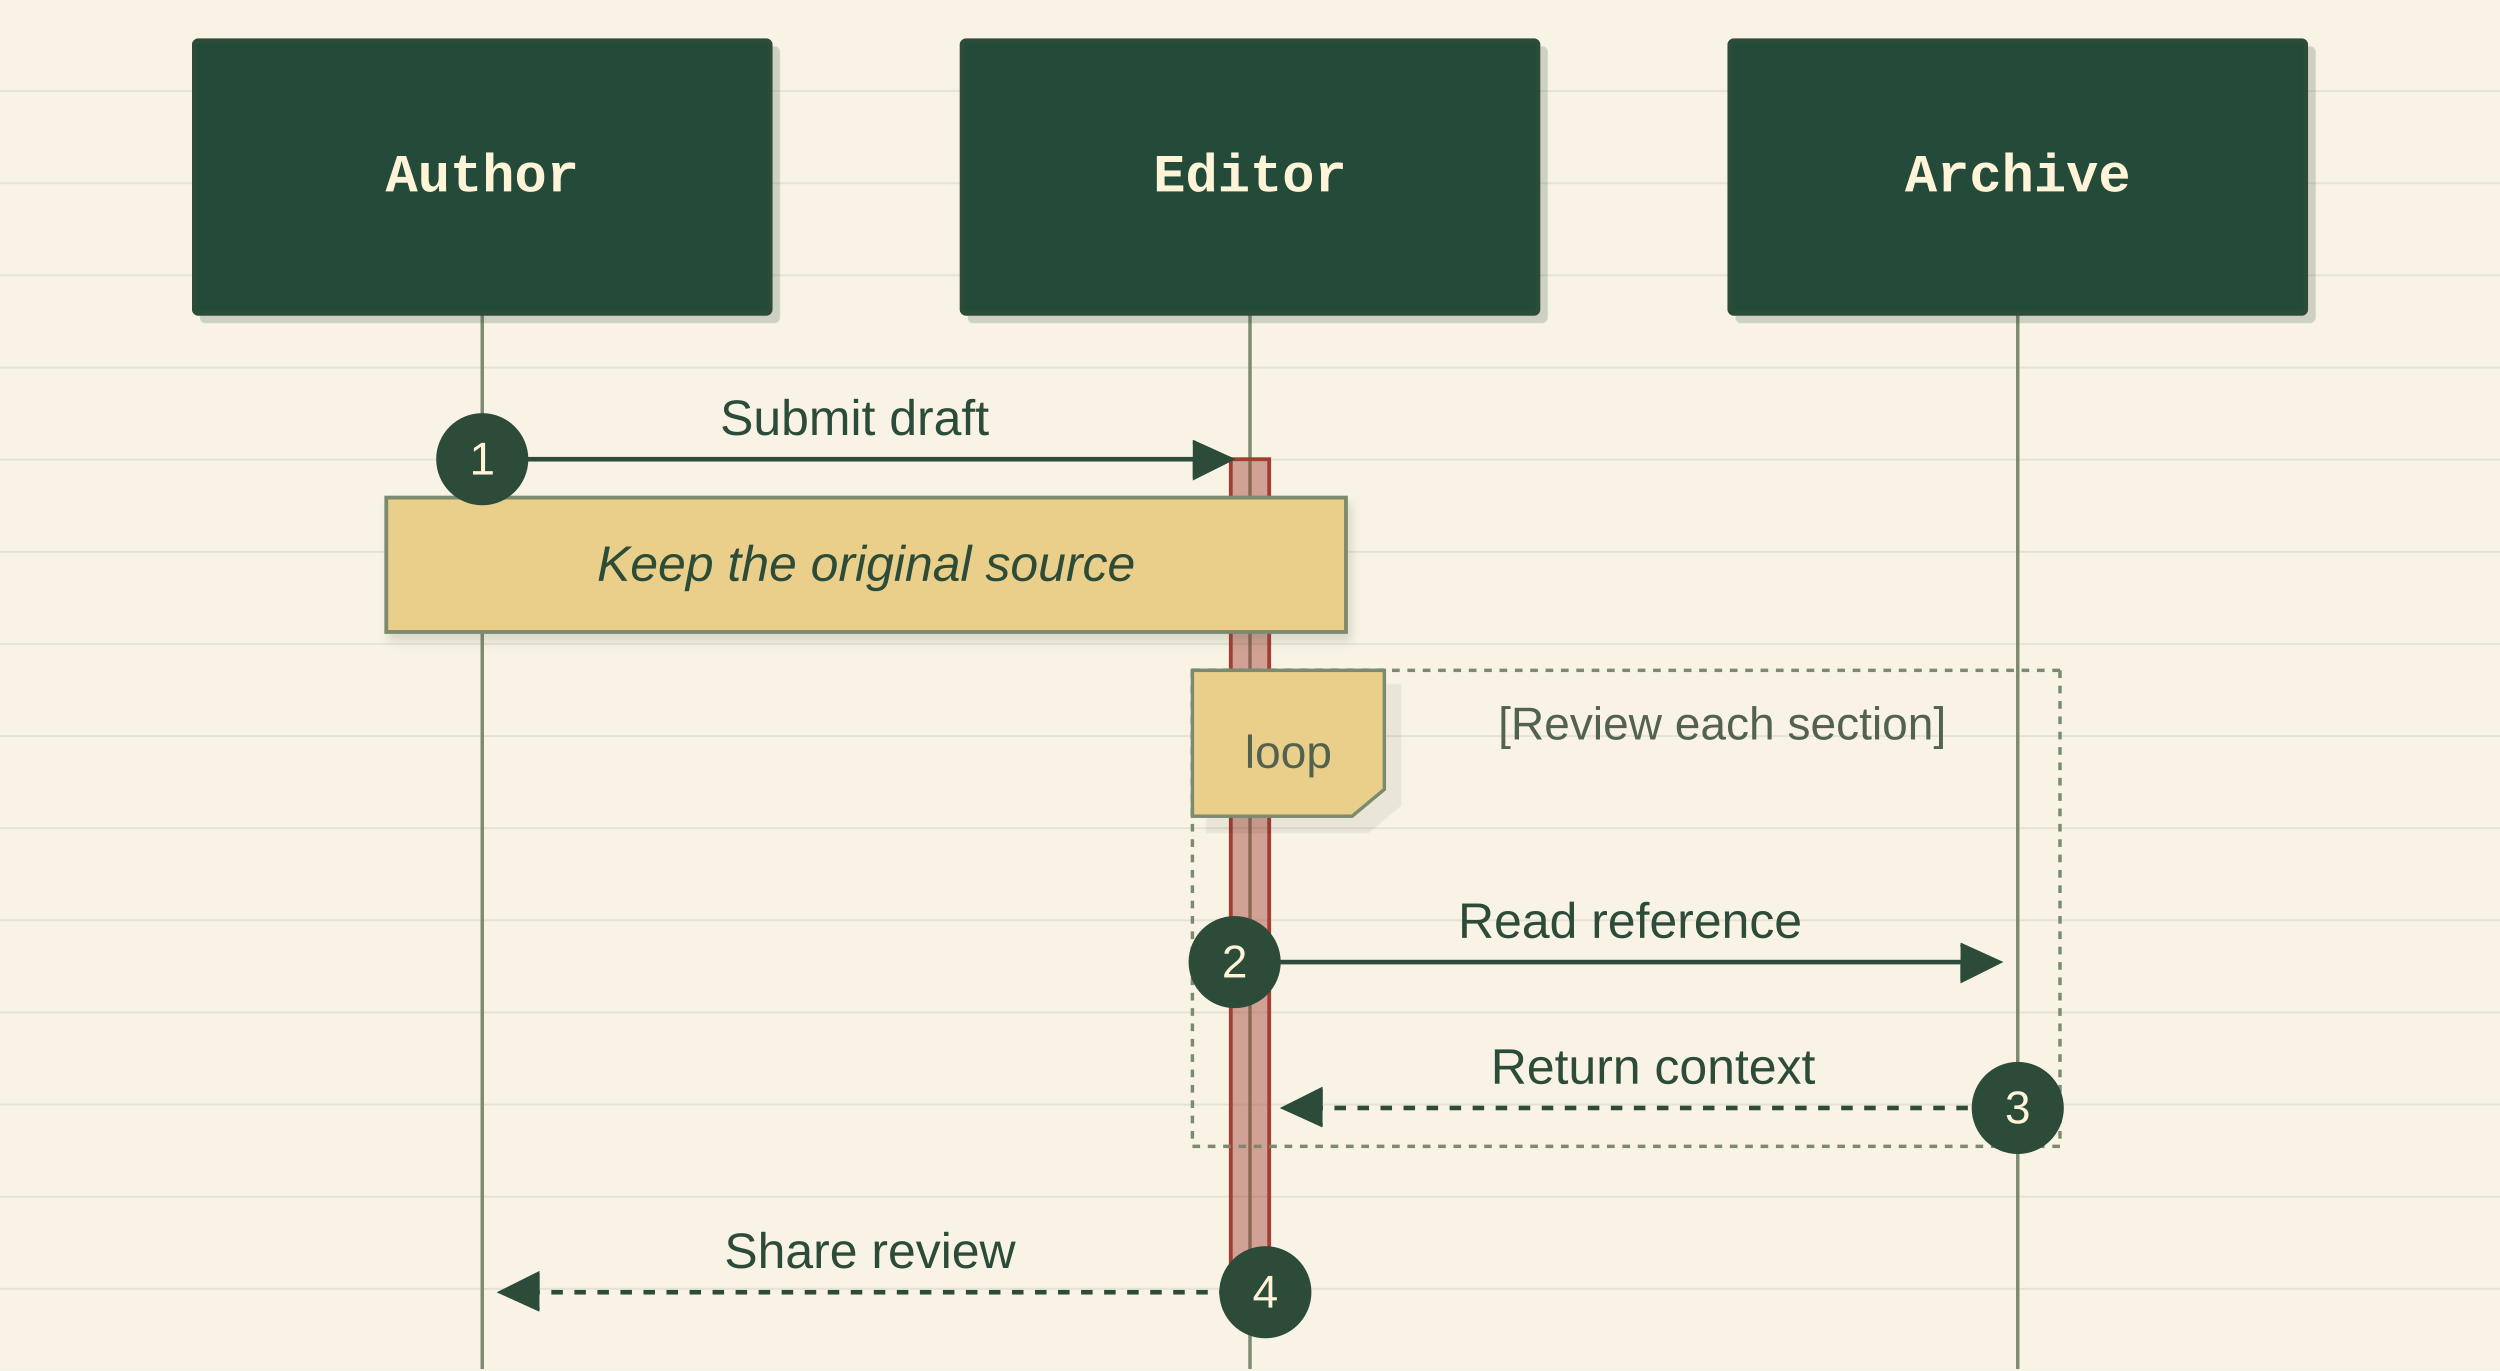
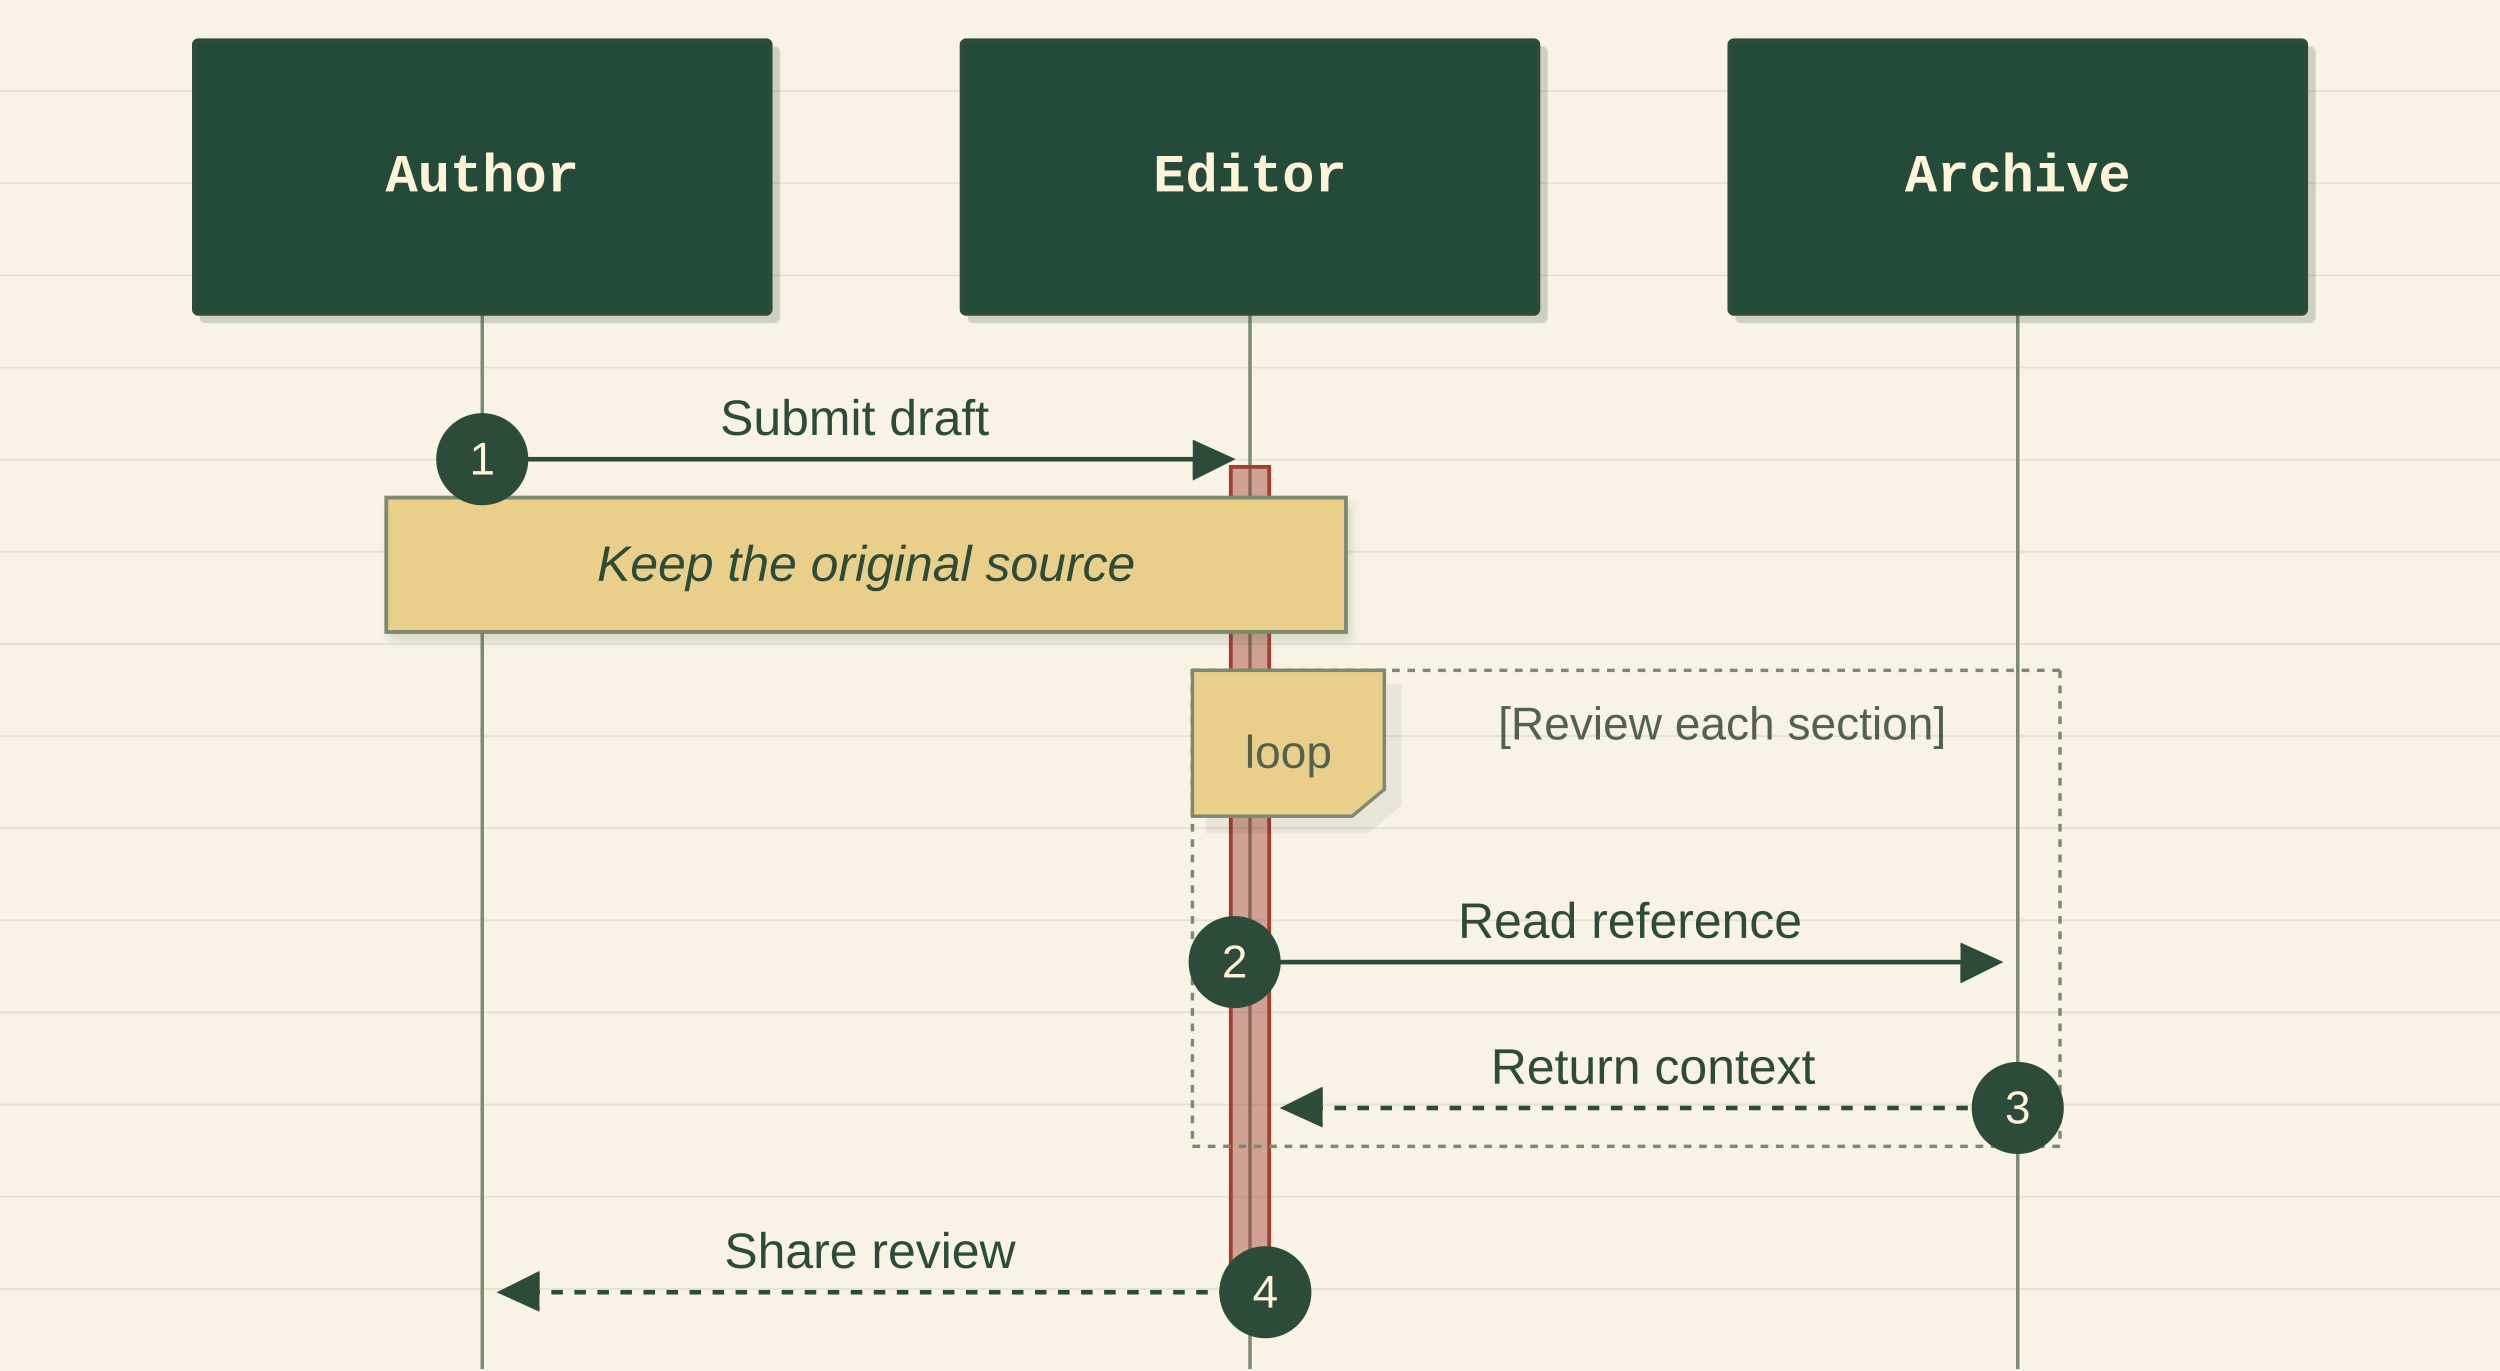
<svg xmlns="http://www.w3.org/2000/svg" id="theme-field-notes-sequence" width="100%" style="max-width: 651.25px;" viewBox="-50.625 -10.625 651.25 357.075" role="graphics-document document" aria-roledescription="sequence">
  <rect class="merman-theme-canvas-base" data-merman-theme-canvas="base" aria-hidden="true" pointer-events="none" x="-50.625" y="-10.625" width="651.25" height="357.075" fill="#F8F3E5" />
  <defs>
    <linearGradient id="theme-field-notes-sequence-merman-theme-canvas-layer-0-gradient" gradientUnits="userSpaceOnUse" x1="12" y1="24" x2="12" y2="0">
      <stop offset="0%" stop-color="rgba(124, 139, 112, 0.14)" />
      <stop offset="2.708%" stop-color="rgba(124, 139, 112, 0.14)" />
      <stop offset="2.708%" stop-color="rgba(124, 139, 112, 0)" />
      <stop offset="100%" stop-color="rgba(124, 139, 112, 0)" />
    </linearGradient>
    <pattern id="theme-field-notes-sequence-merman-theme-canvas-layer-0-pattern" patternUnits="userSpaceOnUse" x="0" y="0" width="24" height="24" patternTransform="translate(-50.625 -10.625)">
      <rect x="0" y="0" width="24" height="24" fill="url(#theme-field-notes-sequence-merman-theme-canvas-layer-0-gradient)" />
    </pattern>
  </defs>
  <g class="merman-theme-canvas-layer" data-merman-theme-canvas-layer="0" aria-hidden="true" pointer-events="none">
    <rect x="-50.625" y="-10.625" width="651.25" height="357.075" fill="url(#theme-field-notes-sequence-merman-theme-canvas-layer-0-pattern)" />
  </g>
  <g>
    <line id="actor2" x1="475" y1="71" x2="475" y2="346" class="actor-line 200" stroke-width="0.5px" stroke="#999" name="Archive" data-et="life-line" data-id="Archive" />
    <g id="root-2" data-et="participant" data-type="participant" data-id="Archive" data-look="neo">
      <defs>
        <filter id="theme-field-notes-sequence-actor-2-top-theme-effect-design-effect-0" filterUnits="objectBoundingBox" x="-0.004" y="-0.009" width="1.022" height="1.046" color-interpolation-filters="sRGB">
          <feGaussianBlur in="SourceAlpha" stdDeviation="0" result="merman-shadow-0-blur" />
          <feOffset in="merman-shadow-0-blur" dx="2" dy="2" result="merman-shadow-0-offset" />
          <feFlood flood-color="rgba(44, 75, 57, 0.2)" result="merman-shadow-0-flood" />
          <feComposite in="merman-shadow-0-flood" in2="merman-shadow-0-offset" operator="in" result="merman-shadow-0-shadow" />
          <feMerge result="merman-shadow-stack-result">
            <feMergeNode in="merman-shadow-0-shadow" />
            <feMergeNode in="SourceGraphic" />
          </feMerge>
        </filter>
      </defs>
      <rect x="400" y="0" fill="#eaeaea" stroke="#666" width="150" height="71" name="Archive" rx="1" ry="1" class="actor actor-top" data-look="neo" style="stroke-width:1.25px;" filter="url(#theme-field-notes-sequence-actor-2-top-theme-effect-design-effect-0)" />
      <text x="475" y="35.5" dominant-baseline="central" alignment-baseline="central" class="actor actor-box" style="text-anchor: middle;font-family:Menlo, Consolas, &quot;Liberation Mono&quot;, &quot;Noto Sans Mono CJK SC&quot;, monospace;font-size:14px;font-weight:600;font-style:normal;">
        <tspan x="475" dy="0">Archive</tspan>
      </text>
    </g>
  </g>
  <g>
    <line id="actor1" x1="275" y1="71" x2="275" y2="346" class="actor-line 200" stroke-width="0.5px" stroke="#999" name="Editor" data-et="life-line" data-id="Editor" />
    <g id="root-1" data-et="participant" data-type="participant" data-id="Editor" data-look="neo">
      <defs>
        <filter id="theme-field-notes-sequence-actor-1-top-theme-effect-design-effect-0" filterUnits="objectBoundingBox" x="-0.004" y="-0.009" width="1.022" height="1.046" color-interpolation-filters="sRGB">
          <feGaussianBlur in="SourceAlpha" stdDeviation="0" result="merman-shadow-0-blur" />
          <feOffset in="merman-shadow-0-blur" dx="2" dy="2" result="merman-shadow-0-offset" />
          <feFlood flood-color="rgba(44, 75, 57, 0.2)" result="merman-shadow-0-flood" />
          <feComposite in="merman-shadow-0-flood" in2="merman-shadow-0-offset" operator="in" result="merman-shadow-0-shadow" />
          <feMerge result="merman-shadow-stack-result">
            <feMergeNode in="merman-shadow-0-shadow" />
            <feMergeNode in="SourceGraphic" />
          </feMerge>
        </filter>
      </defs>
      <rect x="200" y="0" fill="#eaeaea" stroke="#666" width="150" height="71" name="Editor" rx="1" ry="1" class="actor actor-top" data-look="neo" style="stroke-width:1.25px;" filter="url(#theme-field-notes-sequence-actor-1-top-theme-effect-design-effect-0)" />
      <text x="275" y="35.5" dominant-baseline="central" alignment-baseline="central" class="actor actor-box" style="text-anchor: middle;font-family:Menlo, Consolas, &quot;Liberation Mono&quot;, &quot;Noto Sans Mono CJK SC&quot;, monospace;font-size:14px;font-weight:600;font-style:normal;">
        <tspan x="275" dy="0">Editor</tspan>
      </text>
    </g>
  </g>
  <g>
    <line id="actor0" x1="75" y1="71" x2="75" y2="346" class="actor-line 200" stroke-width="0.5px" stroke="#999" name="Author" data-et="life-line" data-id="Author" />
    <g id="root-0" data-et="participant" data-type="participant" data-id="Author" data-look="neo">
      <defs>
        <filter id="theme-field-notes-sequence-actor-0-top-theme-effect-design-effect-0" filterUnits="objectBoundingBox" x="-0.004" y="-0.009" width="1.022" height="1.046" color-interpolation-filters="sRGB">
          <feGaussianBlur in="SourceAlpha" stdDeviation="0" result="merman-shadow-0-blur" />
          <feOffset in="merman-shadow-0-blur" dx="2" dy="2" result="merman-shadow-0-offset" />
          <feFlood flood-color="rgba(44, 75, 57, 0.2)" result="merman-shadow-0-flood" />
          <feComposite in="merman-shadow-0-flood" in2="merman-shadow-0-offset" operator="in" result="merman-shadow-0-shadow" />
          <feMerge result="merman-shadow-stack-result">
            <feMergeNode in="merman-shadow-0-shadow" />
            <feMergeNode in="SourceGraphic" />
          </feMerge>
        </filter>
      </defs>
      <rect x="0" y="0" fill="#eaeaea" stroke="#666" width="150" height="71" name="Author" rx="1" ry="1" class="actor actor-top" data-look="neo" style="stroke-width:1.25px;" filter="url(#theme-field-notes-sequence-actor-0-top-theme-effect-design-effect-0)" />
      <text x="75" y="35.5" dominant-baseline="central" alignment-baseline="central" class="actor actor-box" style="text-anchor: middle;font-family:Menlo, Consolas, &quot;Liberation Mono&quot;, &quot;Noto Sans Mono CJK SC&quot;, monospace;font-size:14px;font-weight:600;font-style:normal;">
        <tspan x="75" dy="0">Author</tspan>
      </text>
    </g>
  </g>
  <style>#theme-field-notes-sequence{font-family:Avenir, "Segoe UI", Arial, "Noto Sans CJK SC", sans-serif;font-size:14px;fill:#28253D;}@keyframes edge-animation-frame{from{stroke-dashoffset:0;}}@keyframes dash{to{stroke-dashoffset:0;}}#theme-field-notes-sequence .edge-animation-slow{stroke-dasharray:9,5!important;stroke-dashoffset:900;animation:dash 50s linear infinite;stroke-linecap:round;}#theme-field-notes-sequence .edge-animation-fast{stroke-dasharray:9,5!important;stroke-dashoffset:900;animation:dash 20s linear infinite;stroke-linecap:round;}#theme-field-notes-sequence .error-icon{fill:#ffffff;}#theme-field-notes-sequence .error-text{fill:#000000;stroke:#000000;}#theme-field-notes-sequence .edge-thickness-normal{stroke-width:1px;}#theme-field-notes-sequence .edge-thickness-thick{stroke-width:3.5px;}#theme-field-notes-sequence .edge-pattern-solid{stroke-dasharray:0;}#theme-field-notes-sequence .edge-thickness-invisible{stroke-width:0;fill:none;}#theme-field-notes-sequence .edge-pattern-dashed{stroke-dasharray:3;}#theme-field-notes-sequence .edge-pattern-dotted{stroke-dasharray:2;}#theme-field-notes-sequence .marker{fill:#000000;stroke:#000000;}#theme-field-notes-sequence .marker.cross{stroke:#000000;}#theme-field-notes-sequence svg{font-family:Avenir, "Segoe UI", Arial, "Noto Sans CJK SC", sans-serif;font-size:14px;}#theme-field-notes-sequence p{margin:0;}#theme-field-notes-sequence .actor{stroke:#2C4B39;fill:#244B39;stroke-width:2;}#theme-field-notes-sequence rect.actor.outer-path[data-look="neo"]{filter:url(#theme-field-notes-sequence-drop-shadow);}#theme-field-notes-sequence rect.note[data-look="neo"]{stroke:#7C8B70;fill:#E9CF89;filter:url(#theme-field-notes-sequence-drop-shadow);}#theme-field-notes-sequence text.actor&gt;tspan{stroke:none;}#theme-field-notes-sequence .actor-line{stroke:#7C8B70;stroke-width:0.9px;}#theme-field-notes-sequence .innerArc{stroke-width:1.5;stroke-dasharray:none;}#theme-field-notes-sequence .messageLine0{stroke-width:1.2px;stroke-dasharray:none;}#theme-field-notes-sequence .messageLine1{stroke-width:1.2px;stroke-dasharray:2,2;}#theme-field-notes-sequence .messageLine0,#theme-field-notes-sequence .messageLine1{stroke:#2C4B39;}#theme-field-notes-sequence [id="theme-field-notes-sequence-arrowhead"] path,#theme-field-notes-sequence [id="theme-field-notes-sequence-crosshead"] path,#theme-field-notes-sequence [id="theme-field-notes-sequence-filled-head"] path,#theme-field-notes-sequence [id="theme-field-notes-sequence-solidTopArrowHead"] path,#theme-field-notes-sequence [id="theme-field-notes-sequence-solidBottomArrowHead"] path{fill:#2C4B39;stroke:#2C4B39;}#theme-field-notes-sequence [id="theme-field-notes-sequence-stickTopArrowHead"] path,#theme-field-notes-sequence [id="theme-field-notes-sequence-stickBottomArrowHead"] path{stroke:#2C4B39;}#theme-field-notes-sequence [id="theme-field-notes-sequence-sequencenumber"]{fill:#2C4B39;}#theme-field-notes-sequence .sequenceNumber,#theme-field-notes-sequence .sequenceNumber&gt;tspan{fill:#FFF4D7;}#theme-field-notes-sequence .messageText{stroke:none;}#theme-field-notes-sequence .labelBox{stroke:#7C8B70;fill:#E9CF89;filter:url(#theme-field-notes-sequence-drop-shadow);}#theme-field-notes-sequence .labelText,#theme-field-notes-sequence .labelText&gt;tspan{stroke:none;}#theme-field-notes-sequence .loopText,#theme-field-notes-sequence .loopText&gt;tspan{stroke:none;}#theme-field-notes-sequence .sectionTitle,#theme-field-notes-sequence .sectionTitle&gt;tspan{stroke:none;}#theme-field-notes-sequence .loopLine{stroke-width:2px;stroke-dasharray:2,2;stroke:#7C8B70;fill:#28253D;}#theme-field-notes-sequence .note{stroke:#7C8B70;fill:#E9CF89;}#theme-field-notes-sequence .noteText,#theme-field-notes-sequence .noteText&gt;tspan{stroke:none;}#theme-field-notes-sequence .activation0{fill:hsl(-120, 0%, 80%);stroke:hsl(-120, 0%, 70%);}#theme-field-notes-sequence .activation1{fill:hsl(-120, 0%, 80%);stroke:hsl(-120, 0%, 70%);}#theme-field-notes-sequence .activation2{fill:hsl(-120, 0%, 80%);stroke:hsl(-120, 0%, 70%);}#theme-field-notes-sequence .actorPopupMenu{position:absolute;}#theme-field-notes-sequence .actorPopupMenuPanel{position:absolute;fill:#ffffff;box-shadow:0px 8px 16px 0px rgba(0,0,0,0.2);filter:drop-shadow(3px 5px 2px rgb(0 0 0 / 0.4));}#theme-field-notes-sequence .actor-man circle,#theme-field-notes-sequence line{fill:#ffffff;stroke-width:2px;}#theme-field-notes-sequence .actor-man line,#theme-field-notes-sequence .actor-man circle,#theme-field-notes-sequence .actor line,#theme-field-notes-sequence .actor circle{fill:#244B39;}#theme-field-notes-sequence .actor-man line,#theme-field-notes-sequence .actor-man circle,#theme-field-notes-sequence .actor line,#theme-field-notes-sequence .actor circle{stroke:#2C4B39;}#theme-field-notes-sequence .activation0,#theme-field-notes-sequence .activation1,#theme-field-notes-sequence .activation2{fill:#A13F3273;}#theme-field-notes-sequence .activation0,#theme-field-notes-sequence .activation1,#theme-field-notes-sequence .activation2{stroke:#A13F32;}#theme-field-notes-sequence text.actor,#theme-field-notes-sequence text.actor&gt;tspan,#theme-field-notes-sequence text.text,#theme-field-notes-sequence text.text&gt;tspan{font-family:Menlo, Consolas, "Liberation Mono", "Noto Sans Mono CJK SC", monospace;font-size:14px;font-weight:600;font-style:normal;fill:#FFF4D7;}#theme-field-notes-sequence .messageText,#theme-field-notes-sequence .messageText&gt;tspan{font-family:Avenir, "Segoe UI", Arial, "Noto Sans CJK SC", sans-serif;font-size:13px;font-weight:400;font-style:normal;fill:#2C4B39;}#theme-field-notes-sequence .noteText,#theme-field-notes-sequence .noteText&gt;tspan{font-family:Avenir, "Segoe UI", Arial, "Noto Sans CJK SC", sans-serif;font-size:13px;font-weight:400;font-style:italic;fill:#2C4B39;}#theme-field-notes-sequence .loopText,#theme-field-notes-sequence .loopText&gt;tspan,#theme-field-notes-sequence .sectionTitle,#theme-field-notes-sequence .sectionTitle&gt;tspan,#theme-field-notes-sequence .labelText,#theme-field-notes-sequence .labelText&gt;tspan{font-family:Avenir, "Segoe UI", Arial, "Noto Sans CJK SC", sans-serif;font-size:12px;font-weight:400;font-style:normal;fill:#53624E;}#theme-field-notes-sequence g rect.rect{filter:url(#theme-field-notes-sequence-drop-shadow);stroke:#28253D;}#theme-field-notes-sequence :root{--mermaid-font-family:Avenir, "Segoe UI", Arial, "Noto Sans CJK SC", sans-serif;}</style>
  <g />
  <defs>
    <symbol id="theme-field-notes-sequence-computer" width="24" height="24">
      <path transform="scale(.5)" d="M2 2v13h20v-13h-20zm18 11h-16v-9h16v9zm-10.228 6l.466-1h3.524l.467 1h-4.457zm14.228 3h-24l2-6h2.104l-1.33 4h18.45l-1.297-4h2.073l2 6zm-5-10h-14v-7h14v7z" />
    </symbol>
  </defs>
  <defs>
    <symbol id="theme-field-notes-sequence-database" fill-rule="evenodd" clip-rule="evenodd">
      <path transform="scale(.5)" d="M12.258.001l.256.004.255.005.253.008.251.01.249.012.247.015.246.016.242.019.241.02.239.023.236.024.233.027.231.028.229.031.225.032.223.034.22.036.217.038.214.04.211.041.208.043.205.045.201.046.198.048.194.05.191.051.187.053.183.054.18.056.175.057.172.059.168.06.163.061.16.063.155.064.15.066.074.033.073.033.071.034.07.034.069.035.068.035.067.035.066.035.064.036.064.036.062.036.06.036.06.037.058.037.058.037.055.038.055.038.053.038.052.038.051.039.05.039.048.039.047.039.045.04.044.04.043.04.041.04.04.041.039.041.037.041.036.041.034.041.033.042.032.042.03.042.029.042.027.042.026.043.024.043.023.043.021.043.02.043.018.044.017.043.015.044.013.044.012.044.011.045.009.044.007.045.006.045.004.045.002.045.001.045v17l-.001.045-.002.045-.004.045-.006.045-.007.045-.009.044-.011.045-.012.044-.013.044-.015.044-.017.043-.018.044-.02.043-.021.043-.023.043-.024.043-.026.043-.027.042-.029.042-.03.042-.032.042-.033.042-.034.041-.036.041-.037.041-.039.041-.04.041-.041.04-.043.04-.044.04-.045.04-.047.039-.048.039-.05.039-.051.039-.052.038-.053.038-.055.038-.055.038-.058.037-.058.037-.06.037-.06.036-.062.036-.064.036-.064.036-.066.035-.067.035-.068.035-.069.035-.07.034-.071.034-.073.033-.074.033-.15.066-.155.064-.16.063-.163.061-.168.06-.172.059-.175.057-.18.056-.183.054-.187.053-.191.051-.194.05-.198.048-.201.046-.205.045-.208.043-.211.041-.214.04-.217.038-.22.036-.223.034-.225.032-.229.031-.231.028-.233.027-.236.024-.239.023-.241.02-.242.019-.246.016-.247.015-.249.012-.251.01-.253.008-.255.005-.256.004-.258.001-.258-.001-.256-.004-.255-.005-.253-.008-.251-.01-.249-.012-.247-.015-.245-.016-.243-.019-.241-.02-.238-.023-.236-.024-.234-.027-.231-.028-.228-.031-.226-.032-.223-.034-.22-.036-.217-.038-.214-.04-.211-.041-.208-.043-.204-.045-.201-.046-.198-.048-.195-.05-.19-.051-.187-.053-.184-.054-.179-.056-.176-.057-.172-.059-.167-.06-.164-.061-.159-.063-.155-.064-.151-.066-.074-.033-.072-.033-.072-.034-.07-.034-.069-.035-.068-.035-.067-.035-.066-.035-.064-.036-.063-.036-.062-.036-.061-.036-.06-.037-.058-.037-.057-.037-.056-.038-.055-.038-.053-.038-.052-.038-.051-.039-.049-.039-.049-.039-.046-.039-.046-.04-.044-.04-.043-.04-.041-.04-.04-.041-.039-.041-.037-.041-.036-.041-.034-.041-.033-.042-.032-.042-.03-.042-.029-.042-.027-.042-.026-.043-.024-.043-.023-.043-.021-.043-.02-.043-.018-.044-.017-.043-.015-.044-.013-.044-.012-.044-.011-.045-.009-.044-.007-.045-.006-.045-.004-.045-.002-.045-.001-.045v-17l.001-.045.002-.045.004-.045.006-.045.007-.045.009-.044.011-.045.012-.044.013-.044.015-.044.017-.043.018-.044.02-.043.021-.043.023-.043.024-.043.026-.043.027-.042.029-.042.03-.042.032-.042.033-.042.034-.041.036-.041.037-.041.039-.041.04-.041.041-.04.043-.04.044-.04.046-.04.046-.039.049-.039.049-.039.051-.039.052-.038.053-.038.055-.038.056-.038.057-.037.058-.037.06-.037.061-.036.062-.036.063-.036.064-.036.066-.035.067-.035.068-.035.069-.035.07-.034.072-.034.072-.033.074-.033.151-.066.155-.064.159-.063.164-.061.167-.06.172-.059.176-.057.179-.056.184-.054.187-.053.19-.051.195-.05.198-.048.201-.046.204-.045.208-.043.211-.041.214-.04.217-.038.22-.036.223-.034.226-.032.228-.031.231-.028.234-.027.236-.024.238-.023.241-.02.243-.019.245-.016.247-.015.249-.012.251-.01.253-.008.255-.005.256-.004.258-.001.258.001zm-9.258 20.499v.01l.001.021.003.021.004.022.005.021.006.022.007.022.009.023.01.022.011.023.012.023.013.023.015.023.016.024.017.023.018.024.019.024.021.024.022.025.023.024.024.025.052.049.056.05.061.051.066.051.07.051.075.051.079.052.084.052.088.052.092.052.097.052.102.051.105.052.11.052.114.051.119.051.123.051.127.05.131.05.135.05.139.048.144.049.147.047.152.047.155.047.16.045.163.045.167.043.171.043.176.041.178.041.183.039.187.039.19.037.194.035.197.035.202.033.204.031.209.03.212.029.216.027.219.025.222.024.226.021.23.02.233.018.236.016.24.015.243.012.246.01.249.008.253.005.256.004.259.001.26-.001.257-.004.254-.005.25-.008.247-.011.244-.012.241-.014.237-.016.233-.018.231-.021.226-.021.224-.024.22-.026.216-.027.212-.028.21-.031.205-.031.202-.034.198-.034.194-.036.191-.037.187-.039.183-.04.179-.04.175-.042.172-.043.168-.044.163-.045.16-.046.155-.046.152-.047.148-.048.143-.049.139-.049.136-.05.131-.05.126-.05.123-.051.118-.052.114-.051.11-.052.106-.052.101-.052.096-.052.092-.052.088-.053.083-.051.079-.052.074-.052.07-.051.065-.051.06-.051.056-.05.051-.05.023-.024.023-.025.021-.024.02-.024.019-.024.018-.024.017-.024.015-.023.014-.024.013-.023.012-.023.01-.023.01-.022.008-.022.006-.022.006-.022.004-.022.004-.021.001-.021.001-.021v-4.127l-.077.055-.08.053-.083.054-.085.053-.087.052-.09.052-.093.051-.095.05-.097.05-.1.049-.102.049-.105.048-.106.047-.109.047-.111.046-.114.045-.115.045-.118.044-.12.043-.122.042-.124.042-.126.041-.128.04-.13.04-.132.038-.134.038-.135.037-.138.037-.139.035-.142.035-.143.034-.144.033-.147.032-.148.031-.15.03-.151.03-.153.029-.154.027-.156.027-.158.026-.159.025-.161.024-.162.023-.163.022-.165.021-.166.02-.167.019-.169.018-.169.017-.171.016-.173.015-.173.014-.175.013-.175.012-.177.011-.178.01-.179.008-.179.008-.181.006-.182.005-.182.004-.184.003-.184.002h-.37l-.184-.002-.184-.003-.182-.004-.182-.005-.181-.006-.179-.008-.179-.008-.178-.01-.176-.011-.176-.012-.175-.013-.173-.014-.172-.015-.171-.016-.17-.017-.169-.018-.167-.019-.166-.02-.165-.021-.163-.022-.162-.023-.161-.024-.159-.025-.157-.026-.156-.027-.155-.027-.153-.029-.151-.03-.15-.03-.148-.031-.146-.032-.145-.033-.143-.034-.141-.035-.14-.035-.137-.037-.136-.037-.134-.038-.132-.038-.13-.04-.128-.04-.126-.041-.124-.042-.122-.042-.12-.044-.117-.043-.116-.045-.113-.045-.112-.046-.109-.047-.106-.047-.105-.048-.102-.049-.1-.049-.097-.05-.095-.05-.093-.052-.09-.051-.087-.052-.085-.053-.083-.054-.08-.054-.077-.054v4.127zm0-5.654v.011l.001.021.003.021.004.021.005.022.006.022.007.022.009.022.01.022.011.023.012.023.013.023.015.024.016.023.017.024.018.024.019.024.021.024.022.024.023.025.024.024.052.05.056.05.061.05.066.051.07.051.075.052.079.051.084.052.088.052.092.052.097.052.102.052.105.052.11.051.114.051.119.052.123.05.127.051.131.05.135.049.139.049.144.048.147.048.152.047.155.046.16.045.163.045.167.044.171.042.176.042.178.04.183.04.187.038.19.037.194.036.197.034.202.033.204.032.209.03.212.028.216.027.219.025.222.024.226.022.23.02.233.018.236.016.24.014.243.012.246.01.249.008.253.006.256.003.259.001.26-.001.257-.003.254-.006.25-.008.247-.01.244-.012.241-.015.237-.016.233-.018.231-.02.226-.022.224-.024.22-.025.216-.027.212-.029.21-.03.205-.032.202-.033.198-.035.194-.036.191-.037.187-.039.183-.039.179-.041.175-.042.172-.043.168-.044.163-.045.16-.045.155-.047.152-.047.148-.048.143-.048.139-.05.136-.049.131-.05.126-.051.123-.051.118-.051.114-.052.11-.052.106-.052.101-.052.096-.052.092-.052.088-.052.083-.052.079-.052.074-.051.07-.052.065-.051.06-.05.056-.051.051-.049.023-.025.023-.024.021-.025.02-.024.019-.024.018-.024.017-.024.015-.023.014-.023.013-.024.012-.022.01-.023.01-.023.008-.022.006-.022.006-.022.004-.021.004-.022.001-.021.001-.021v-4.139l-.077.054-.08.054-.083.054-.085.052-.087.053-.09.051-.093.051-.095.051-.097.05-.1.049-.102.049-.105.048-.106.047-.109.047-.111.046-.114.045-.115.044-.118.044-.12.044-.122.042-.124.042-.126.041-.128.04-.13.039-.132.039-.134.038-.135.037-.138.036-.139.036-.142.035-.143.033-.144.033-.147.033-.148.031-.15.03-.151.03-.153.028-.154.028-.156.027-.158.026-.159.025-.161.024-.162.023-.163.022-.165.021-.166.02-.167.019-.169.018-.169.017-.171.016-.173.015-.173.014-.175.013-.175.012-.177.011-.178.009-.179.009-.179.007-.181.007-.182.005-.182.004-.184.003-.184.002h-.37l-.184-.002-.184-.003-.182-.004-.182-.005-.181-.007-.179-.007-.179-.009-.178-.009-.176-.011-.176-.012-.175-.013-.173-.014-.172-.015-.171-.016-.17-.017-.169-.018-.167-.019-.166-.02-.165-.021-.163-.022-.162-.023-.161-.024-.159-.025-.157-.026-.156-.027-.155-.028-.153-.028-.151-.03-.15-.03-.148-.031-.146-.033-.145-.033-.143-.033-.141-.035-.14-.036-.137-.036-.136-.037-.134-.038-.132-.039-.13-.039-.128-.04-.126-.041-.124-.042-.122-.043-.12-.043-.117-.044-.116-.044-.113-.046-.112-.046-.109-.046-.106-.047-.105-.048-.102-.049-.1-.049-.097-.05-.095-.051-.093-.051-.09-.051-.087-.053-.085-.052-.083-.054-.08-.054-.077-.054v4.139zm0-5.666v.011l.001.02.003.022.004.021.005.022.006.021.007.022.009.023.01.022.011.023.012.023.013.023.015.023.016.024.017.024.018.023.019.024.021.025.022.024.023.024.024.025.052.05.056.05.061.05.066.051.07.051.075.052.079.051.084.052.088.052.092.052.097.052.102.052.105.051.11.052.114.051.119.051.123.051.127.05.131.05.135.05.139.049.144.048.147.048.152.047.155.046.16.045.163.045.167.043.171.043.176.042.178.04.183.04.187.038.19.037.194.036.197.034.202.033.204.032.209.03.212.028.216.027.219.025.222.024.226.021.23.02.233.018.236.017.24.014.243.012.246.01.249.008.253.006.256.003.259.001.26-.001.257-.003.254-.006.25-.008.247-.01.244-.013.241-.014.237-.016.233-.018.231-.02.226-.022.224-.024.22-.025.216-.027.212-.029.21-.03.205-.032.202-.033.198-.035.194-.036.191-.037.187-.039.183-.039.179-.041.175-.042.172-.043.168-.044.163-.045.16-.045.155-.047.152-.047.148-.048.143-.049.139-.049.136-.049.131-.051.126-.05.123-.051.118-.052.114-.051.11-.052.106-.052.101-.052.096-.052.092-.052.088-.052.083-.052.079-.052.074-.052.07-.051.065-.051.06-.051.056-.05.051-.049.023-.025.023-.025.021-.024.02-.024.019-.024.018-.024.017-.024.015-.023.014-.024.013-.023.012-.023.01-.022.01-.023.008-.022.006-.022.006-.022.004-.022.004-.021.001-.021.001-.021v-4.153l-.077.054-.08.054-.083.053-.085.053-.087.053-.09.051-.093.051-.095.051-.097.05-.1.049-.102.048-.105.048-.106.048-.109.046-.111.046-.114.046-.115.044-.118.044-.12.043-.122.043-.124.042-.126.041-.128.04-.13.039-.132.039-.134.038-.135.037-.138.036-.139.036-.142.034-.143.034-.144.033-.147.032-.148.032-.15.03-.151.03-.153.028-.154.028-.156.027-.158.026-.159.024-.161.024-.162.023-.163.023-.165.021-.166.02-.167.019-.169.018-.169.017-.171.016-.173.015-.173.014-.175.013-.175.012-.177.01-.178.01-.179.009-.179.007-.181.006-.182.006-.182.004-.184.003-.184.001-.185.001-.185-.001-.184-.001-.184-.003-.182-.004-.182-.006-.181-.006-.179-.007-.179-.009-.178-.01-.176-.01-.176-.012-.175-.013-.173-.014-.172-.015-.171-.016-.17-.017-.169-.018-.167-.019-.166-.02-.165-.021-.163-.023-.162-.023-.161-.024-.159-.024-.157-.026-.156-.027-.155-.028-.153-.028-.151-.03-.15-.03-.148-.032-.146-.032-.145-.033-.143-.034-.141-.034-.14-.036-.137-.036-.136-.037-.134-.038-.132-.039-.13-.039-.128-.041-.126-.041-.124-.041-.122-.043-.12-.043-.117-.044-.116-.044-.113-.046-.112-.046-.109-.046-.106-.048-.105-.048-.102-.048-.1-.05-.097-.049-.095-.051-.093-.051-.09-.052-.087-.052-.085-.053-.083-.053-.08-.054-.077-.054v4.153zm8.74-8.179l-.257.004-.254.005-.25.008-.247.011-.244.012-.241.014-.237.016-.233.018-.231.021-.226.022-.224.023-.22.026-.216.027-.212.028-.21.031-.205.032-.202.033-.198.034-.194.036-.191.038-.187.038-.183.04-.179.041-.175.042-.172.043-.168.043-.163.045-.16.046-.155.046-.152.048-.148.048-.143.048-.139.049-.136.05-.131.05-.126.051-.123.051-.118.051-.114.052-.11.052-.106.052-.101.052-.096.052-.092.052-.088.052-.083.052-.079.052-.074.051-.07.052-.065.051-.06.05-.056.05-.051.05-.023.025-.023.024-.021.024-.02.025-.019.024-.018.024-.017.023-.015.024-.014.023-.013.023-.012.023-.01.023-.01.022-.008.022-.006.023-.006.021-.004.022-.004.021-.001.021-.001.021.001.021.001.021.004.021.004.022.006.021.006.023.008.022.01.022.01.023.012.023.013.023.014.023.015.024.017.023.018.024.019.024.02.025.021.024.023.024.023.025.051.05.056.05.06.05.065.051.07.052.074.051.079.052.083.052.088.052.092.052.096.052.101.052.106.052.11.052.114.052.118.051.123.051.126.051.131.05.136.05.139.049.143.048.148.048.152.048.155.046.16.046.163.045.168.043.172.043.175.042.179.041.183.04.187.038.191.038.194.036.198.034.202.033.205.032.21.031.212.028.216.027.22.026.224.023.226.022.231.021.233.018.237.016.241.014.244.012.247.011.25.008.254.005.257.004.26.001.26-.001.257-.004.254-.005.25-.008.247-.011.244-.012.241-.014.237-.016.233-.018.231-.021.226-.022.224-.023.22-.026.216-.027.212-.028.21-.031.205-.032.202-.033.198-.034.194-.036.191-.038.187-.038.183-.04.179-.041.175-.042.172-.043.168-.043.163-.045.16-.046.155-.046.152-.048.148-.048.143-.048.139-.049.136-.05.131-.05.126-.051.123-.051.118-.051.114-.052.11-.052.106-.052.101-.052.096-.052.092-.052.088-.052.083-.052.079-.052.074-.051.07-.052.065-.051.06-.05.056-.05.051-.05.023-.025.023-.024.021-.024.02-.025.019-.024.018-.024.017-.023.015-.024.014-.023.013-.023.012-.023.01-.023.01-.022.008-.022.006-.023.006-.021.004-.022.004-.021.001-.021.001-.021-.001-.021-.001-.021-.004-.021-.004-.022-.006-.021-.006-.023-.008-.022-.01-.022-.01-.023-.012-.023-.013-.023-.014-.023-.015-.024-.017-.023-.018-.024-.019-.024-.02-.025-.021-.024-.023-.024-.023-.025-.051-.05-.056-.05-.06-.05-.065-.051-.07-.052-.074-.051-.079-.052-.083-.052-.088-.052-.092-.052-.096-.052-.101-.052-.106-.052-.11-.052-.114-.052-.118-.051-.123-.051-.126-.051-.131-.05-.136-.05-.139-.049-.143-.048-.148-.048-.152-.048-.155-.046-.16-.046-.163-.045-.168-.043-.172-.043-.175-.042-.179-.041-.183-.04-.187-.038-.191-.038-.194-.036-.198-.034-.202-.033-.205-.032-.21-.031-.212-.028-.216-.027-.22-.026-.224-.023-.226-.022-.231-.021-.233-.018-.237-.016-.241-.014-.244-.012-.247-.011-.25-.008-.254-.005-.257-.004-.26-.001-.26.001z" />
    </symbol>
  </defs>
  <defs>
    <symbol id="theme-field-notes-sequence-clock" width="24" height="24">
      <path transform="scale(.5)" d="M12 2c5.514 0 10 4.486 10 10s-4.486 10-10 10-10-4.486-10-10 4.486-10 10-10zm0-2c-6.627 0-12 5.373-12 12s5.373 12 12 12 12-5.373 12-12-5.373-12-12-12zm5.848 12.459c.202.038.202.333.001.372-1.907.361-6.045 1.111-6.547 1.111-.719 0-1.301-.582-1.301-1.301 0-.512.77-5.447 1.125-7.445.034-.192.312-.181.343.014l.985 6.238 5.394 1.011z" />
    </symbol>
  </defs>
  <defs>
    <marker id="theme-field-notes-sequence-arrowhead" refX="7.9" refY="5" markerUnits="userSpaceOnUse" markerWidth="12" markerHeight="12" orient="auto-start-reverse">
      <path d="M -1 0 L 10 5 L 0 10 z" />
    </marker>
  </defs>
  <defs>
    <marker id="theme-field-notes-sequence-crosshead" markerWidth="15" markerHeight="8" orient="auto" refX="4" refY="4.5">
      <path fill="none" stroke="#000000" stroke-width="1pt" d="M 1,2 L 6,7 M 6,2 L 1,7" style="stroke-dasharray: 0, 0;" />
    </marker>
  </defs>
  <defs>
    <marker id="theme-field-notes-sequence-filled-head" refX="15.5" refY="7" markerWidth="20" markerHeight="28" orient="auto">
      <path d="M 18,7 L9,13 L14,7 L9,1 Z" />
    </marker>
  </defs>
  <defs>
    <marker id="theme-field-notes-sequence-sequencenumber" refX="15" refY="15" markerWidth="60" markerHeight="40" orient="auto">
      <circle cx="15" cy="15" r="6" />
    </marker>
  </defs>
  <defs>
    <marker id="theme-field-notes-sequence-solidTopArrowHead" refX="7.9" refY="7.25" markerUnits="userSpaceOnUse" markerWidth="12" markerHeight="12" orient="auto-start-reverse">
      <path d="M 0 0 L 10 8 L 0 8 z" />
    </marker>
  </defs>
  <defs>
    <marker id="theme-field-notes-sequence-solidBottomArrowHead" refX="7.9" refY="0.75" markerUnits="userSpaceOnUse" markerWidth="12" markerHeight="12" orient="auto-start-reverse">
      <path d="M 0 0 L 10 0 L 0 8 z" />
    </marker>
  </defs>
  <defs>
    <marker id="theme-field-notes-sequence-stickTopArrowHead" refX="7.5" refY="7" markerUnits="userSpaceOnUse" markerWidth="12" markerHeight="12" orient="auto-start-reverse">
      <path d="M 0 0 L 7 7" stroke="black" stroke-width="1.5" fill="none" />
    </marker>
  </defs>
  <defs>
    <marker id="theme-field-notes-sequence-stickBottomArrowHead" refX="7.5" refY="0" markerUnits="userSpaceOnUse" markerWidth="12" markerHeight="12" orient="auto-start-reverse">
      <path d="M 0 7 L 7 0" stroke="black" stroke-width="1.5" fill="none" />
    </marker>
  </defs>
  <defs>
    <filter id="theme-field-notes-sequence-drop-shadow" height="130%" width="130%">
      <feDropShadow dx="4" dy="4" stdDeviation="0" flood-opacity="0.06" flood-color="#000000" />
    </filter>
  </defs>
  <g>
-     <rect x="270" y="109" fill="#EDF2AE" stroke="#666" width="10" height="217" class="activation0" data-look="neo" stroke-width="1" />
+     <rect x="270" y="111" fill="#EDF2AE" stroke="#666" width="10" height="215" class="activation0" data-look="neo" stroke-width="1" />
  </g>
  <defs>
    <filter id="theme-field-notes-sequence-note-3-theme-effect-design-effect-1" filterUnits="objectBoundingBox" x="-0.021" y="-0.151" width="1.046" height="1.36" color-interpolation-filters="sRGB">
      <feGaussianBlur in="SourceAlpha" stdDeviation="1.2" result="merman-shadow-0-blur" />
      <feOffset in="merman-shadow-0-blur" dx="1" dy="2" result="merman-shadow-0-offset" />
      <feFlood flood-color="rgba(44, 75, 57, 0.16)" result="merman-shadow-0-flood" />
      <feComposite in="merman-shadow-0-flood" in2="merman-shadow-0-offset" operator="in" result="merman-shadow-0-shadow" />
      <feMerge result="merman-shadow-stack-result">
        <feMergeNode in="merman-shadow-0-shadow" />
        <feMergeNode in="SourceGraphic" />
      </feMerge>
    </filter>
  </defs>
  <g data-et="note" data-id="i3">
    <rect x="50" y="119" fill="#EDF2AE" stroke="#666" width="250" height="35" class="note" data-look="neo" stroke-width="1" filter="url(#theme-field-notes-sequence-note-3-theme-effect-design-effect-1)" style="filter:url(#theme-field-notes-sequence-note-3-theme-effect-design-effect-1);" />
    <text x="175" y="124" text-anchor="middle" dominant-baseline="middle" alignment-baseline="middle" class="noteText" dy="1em" style="font-family:Avenir, &quot;Segoe UI&quot;, Arial, &quot;Noto Sans CJK SC&quot;, sans-serif;font-size:13px;font-weight:400;font-style:italic;">
      <tspan x="175">Keep the original source</tspan>
    </text>
  </g>
  <g data-et="control-structure" data-id="i7">
    <line x1="260" y1="164" x2="486" y2="164" class="loopLine" style="stroke-width:0.9px;filter:none;" />
    <line x1="486" y1="164" x2="486" y2="288" class="loopLine" style="stroke-width:0.9px;filter:none;" />
    <line x1="260" y1="288" x2="486" y2="288" class="loopLine" style="stroke-width:0.9px;filter:none;" />
    <line x1="260" y1="164" x2="260" y2="288" class="loopLine" style="stroke-width:0.9px;filter:none;" />
    <polygon points="260,164 310,164 310,195 301.6,202 260,202" class="labelBox" style="stroke-width:0.9px;" />
    <text x="285" y="186" text-anchor="middle" dominant-baseline="middle" alignment-baseline="middle" class="labelText" style="font-family:Avenir, &quot;Segoe UI&quot;, Arial, &quot;Noto Sans CJK SC&quot;, sans-serif;font-size:12px;font-weight:400;font-style:normal;">loop</text>
    <text x="398" y="182" text-anchor="middle" class="loopText" style="font-family:Avenir, &quot;Segoe UI&quot;, Arial, &quot;Noto Sans CJK SC&quot;, sans-serif;font-size:12px;font-weight:400;font-style:normal;">
      <tspan x="398">[Review each section]</tspan>
    </text>
  </g>
  <text x="172" y="86" text-anchor="middle" dominant-baseline="middle" alignment-baseline="middle" class="messageText" dy="1em" style="font-family:Avenir, &quot;Segoe UI&quot;, Arial, &quot;Noto Sans CJK SC&quot;, sans-serif;font-size:13px;font-weight:400;font-style:normal;">Submit draft</text>
  <line x1="76" y1="109" x2="268" y2="109" class="messageLine0" data-et="message" data-id="i1" data-from="Author" data-to="Editor" stroke-width="2" stroke="none" marker-end="url(#theme-field-notes-sequence-arrowhead)" style="fill: none;" />
  <line x1="75" y1="109" x2="75" y2="109" stroke-width="0" marker-start="url(#theme-field-notes-sequence-sequencenumber)" />
  <text x="75" y="113" font-family="sans-serif" font-size="12px" text-anchor="middle" class="sequenceNumber" style="font-family:Avenir, &quot;Segoe UI&quot;, Arial, &quot;Noto Sans CJK SC&quot;, sans-serif;font-weight:400;font-style:normal;">1</text>
  <text x="374" y="217" text-anchor="middle" dominant-baseline="middle" alignment-baseline="middle" class="messageText" dy="1em" style="font-family:Avenir, &quot;Segoe UI&quot;, Arial, &quot;Noto Sans CJK SC&quot;, sans-serif;font-size:13px;font-weight:400;font-style:normal;">Read reference</text>
  <line x1="280" y1="240" x2="468" y2="240" class="messageLine0" data-et="message" data-id="i5" data-from="Editor" data-to="Archive" stroke-width="2" stroke="none" marker-end="url(#theme-field-notes-sequence-arrowhead)" style="fill: none;" />
  <line x1="271" y1="240" x2="271" y2="240" stroke-width="0" marker-start="url(#theme-field-notes-sequence-sequencenumber)" />
  <text x="271" y="244" font-family="sans-serif" font-size="12px" text-anchor="middle" class="sequenceNumber" style="font-family:Avenir, &quot;Segoe UI&quot;, Arial, &quot;Noto Sans CJK SC&quot;, sans-serif;font-weight:400;font-style:normal;">2</text>
  <text x="380" y="255" text-anchor="middle" dominant-baseline="middle" alignment-baseline="middle" class="messageText" dy="1em" style="font-family:Avenir, &quot;Segoe UI&quot;, Arial, &quot;Noto Sans CJK SC&quot;, sans-serif;font-size:13px;font-weight:400;font-style:normal;">Return context</text>
  <line x1="474" y1="278" x2="286" y2="278" class="messageLine1" data-et="message" data-id="i6" data-from="Archive" data-to="Editor" stroke-width="2" stroke="none" marker-end="url(#theme-field-notes-sequence-arrowhead)" style="stroke-dasharray: 3, 3; fill: none;" />
  <line x1="475" y1="278" x2="475" y2="278" stroke-width="0" marker-start="url(#theme-field-notes-sequence-sequencenumber)" />
  <text x="475" y="282" font-family="sans-serif" font-size="12px" text-anchor="middle" class="sequenceNumber" style="font-family:Avenir, &quot;Segoe UI&quot;, Arial, &quot;Noto Sans CJK SC&quot;, sans-serif;font-weight:400;font-style:normal;">3</text>
  <text x="176" y="303" text-anchor="middle" dominant-baseline="middle" alignment-baseline="middle" class="messageText" dy="1em" style="font-family:Avenir, &quot;Segoe UI&quot;, Arial, &quot;Noto Sans CJK SC&quot;, sans-serif;font-size:13px;font-weight:400;font-style:normal;">Share review</text>
  <line x1="270" y1="326" x2="82" y2="326" class="messageLine1" data-et="message" data-id="i8" data-from="Editor" data-to="Author" stroke-width="2" stroke="none" marker-end="url(#theme-field-notes-sequence-arrowhead)" style="stroke-dasharray: 3, 3; fill: none;" />
  <line x1="279" y1="326" x2="279" y2="326" stroke-width="0" marker-start="url(#theme-field-notes-sequence-sequencenumber)" />
  <text x="279" y="330" font-family="sans-serif" font-size="12px" text-anchor="middle" class="sequenceNumber" style="font-family:Avenir, &quot;Segoe UI&quot;, Arial, &quot;Noto Sans CJK SC&quot;, sans-serif;font-weight:400;font-style:normal;">4</text>
</svg>
